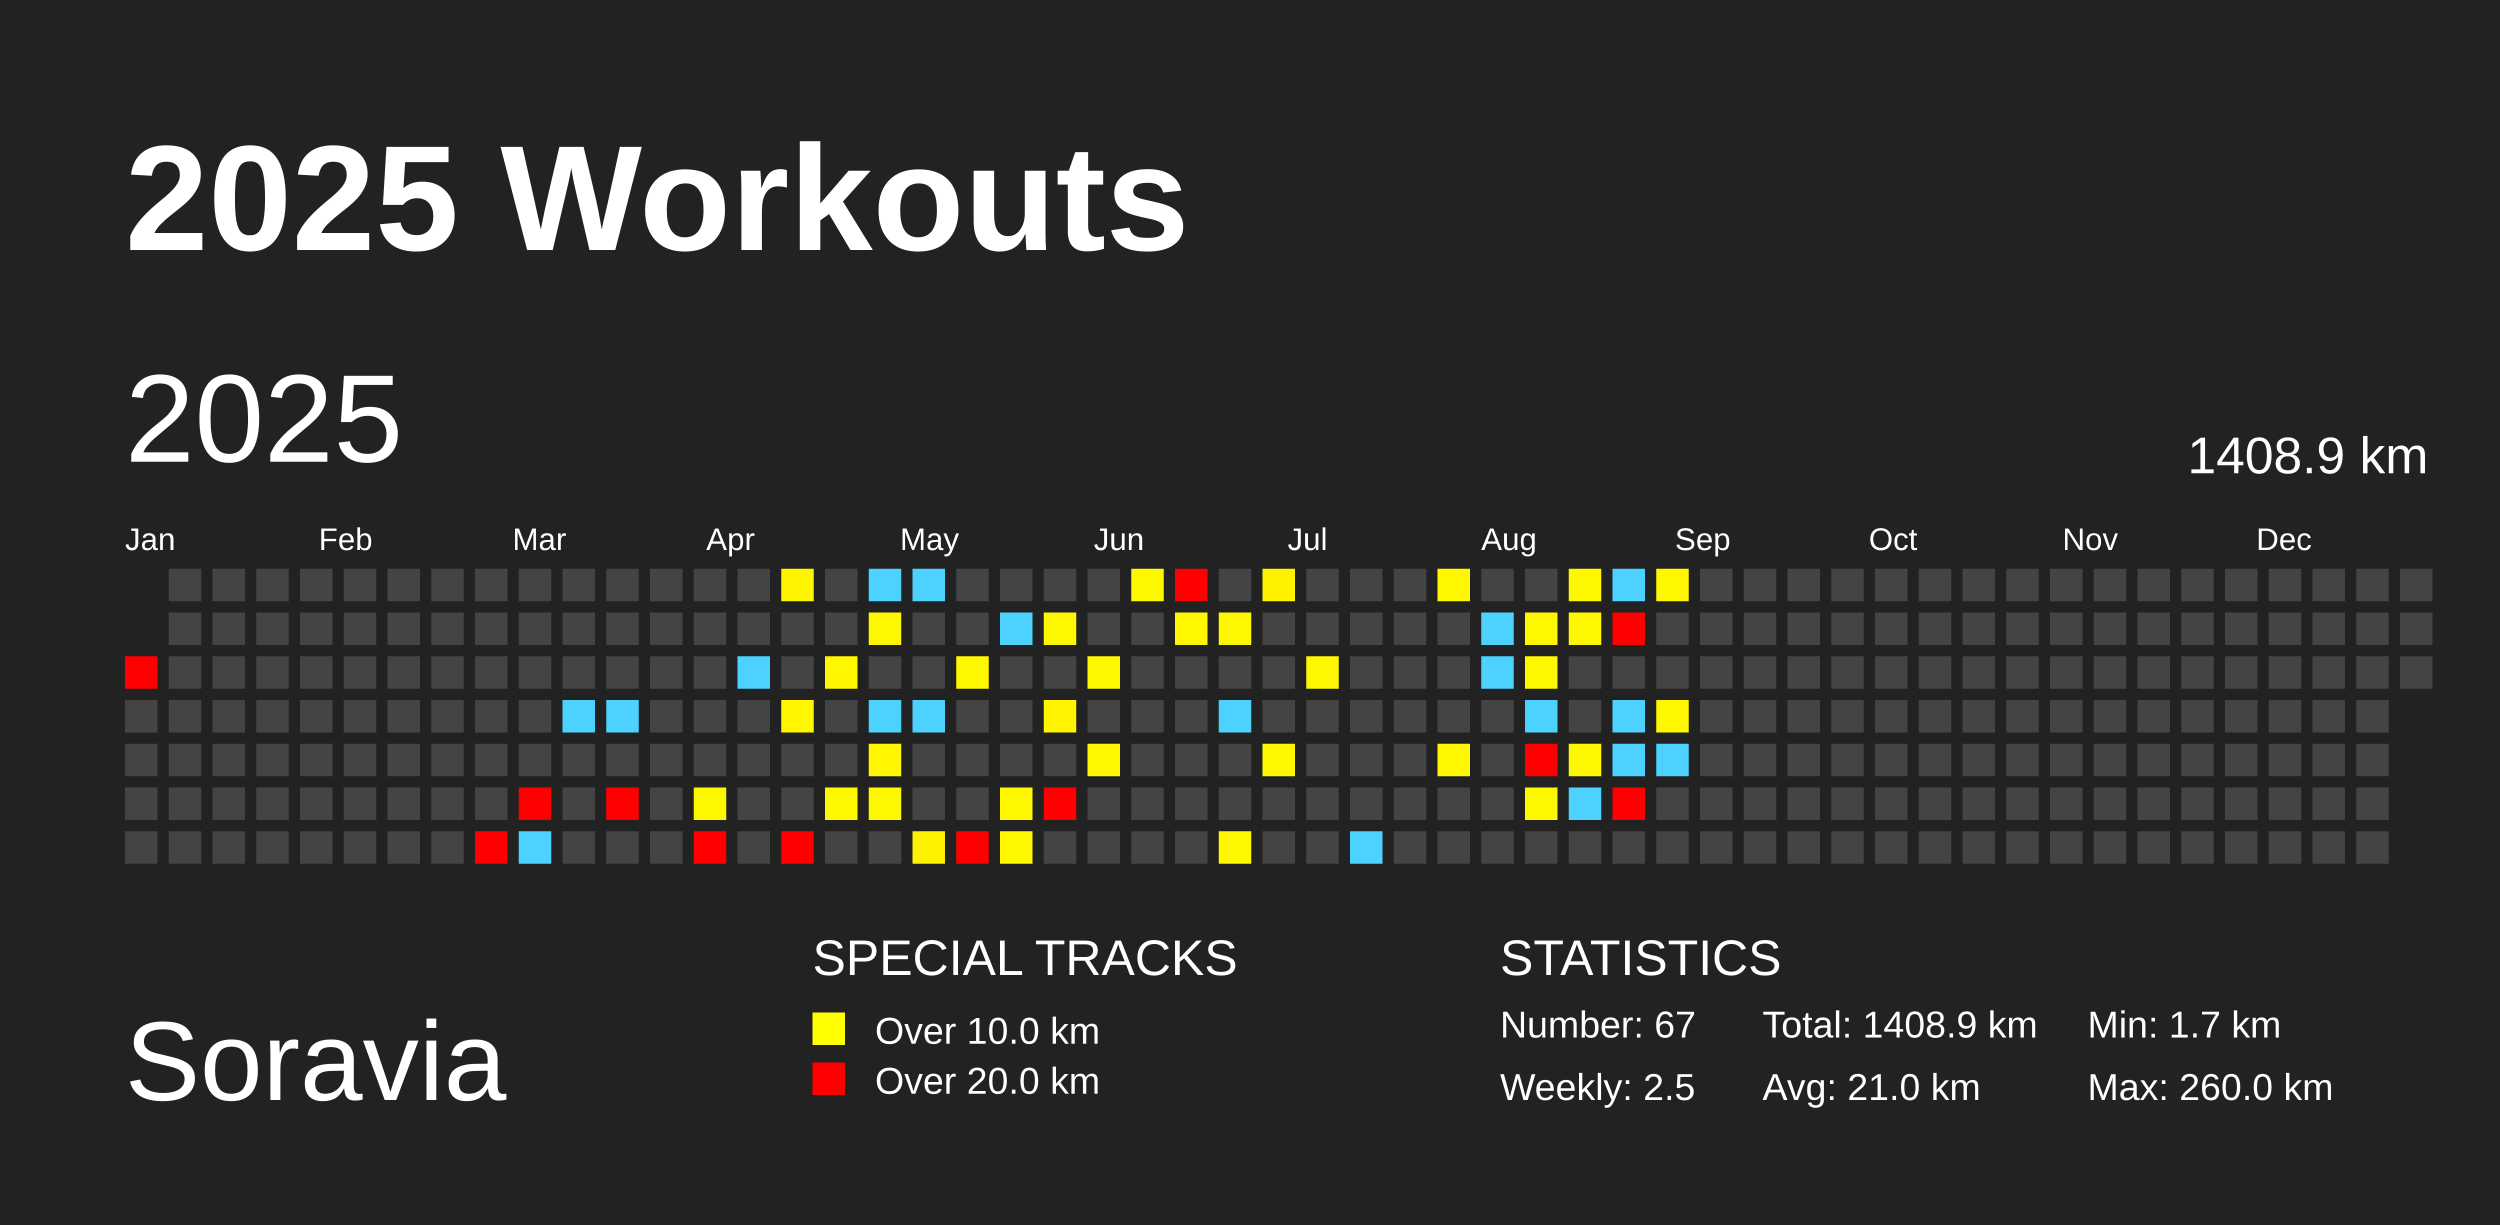
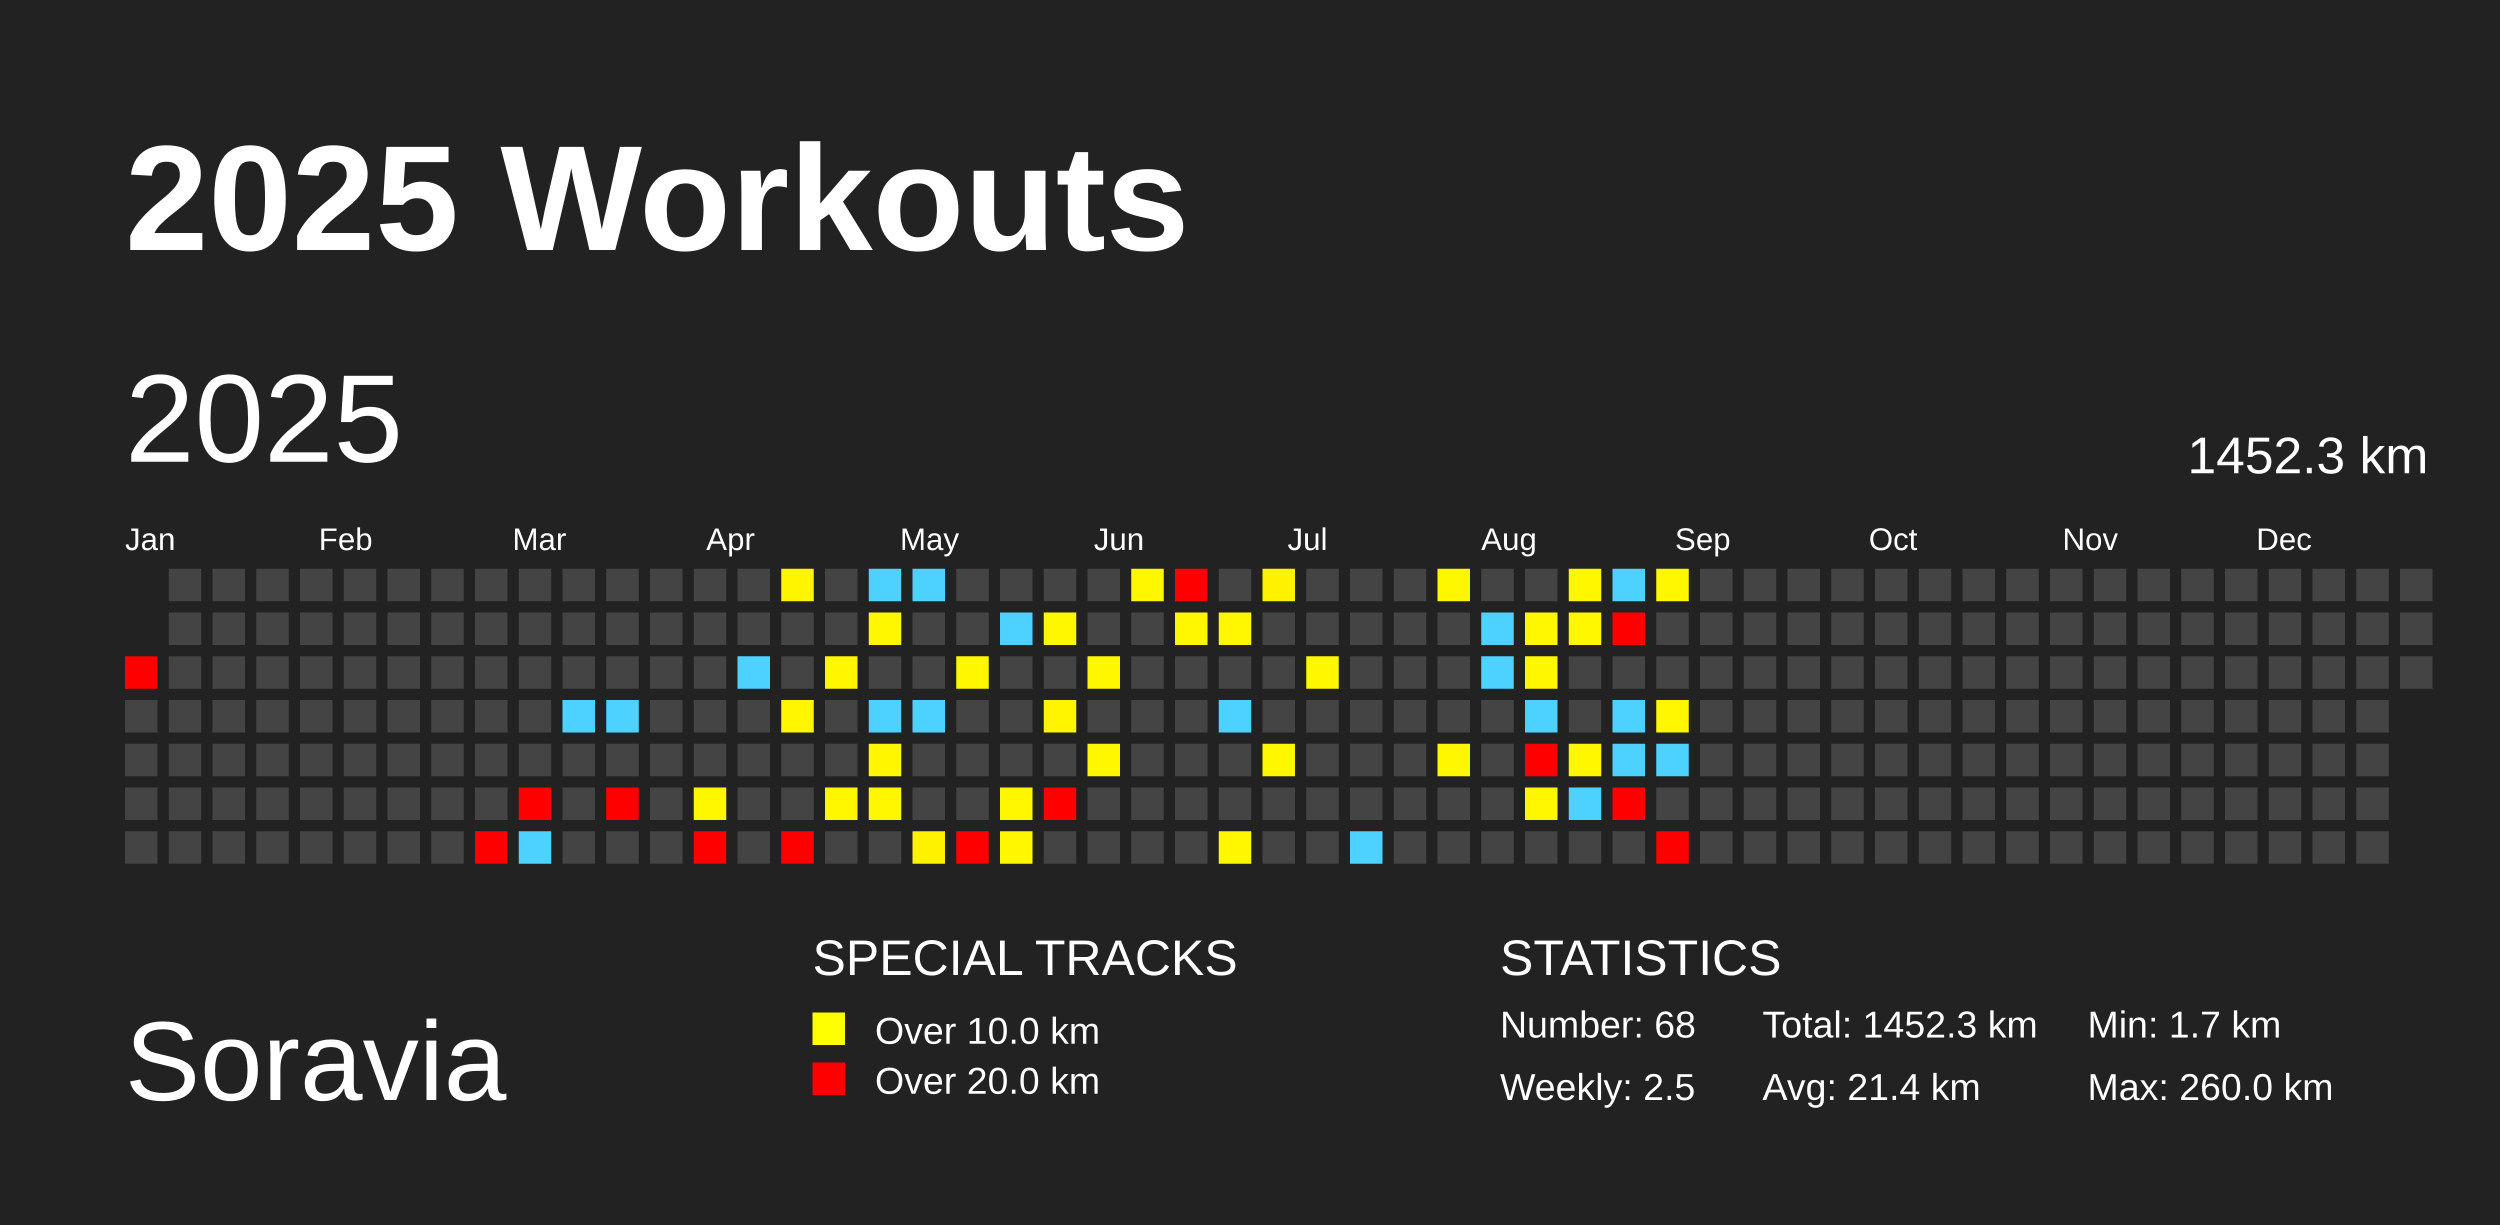
<svg xmlns="http://www.w3.org/2000/svg" baseProfile="full" height="98mm" version="1.1" viewBox="0,0,200,98" width="200mm">
  <defs />
  <rect fill="#222222" height="98" width="200" x="0" y="0" />
  <text fill="#FFFFFF" style="font-size:12px; font-family:Arial; font-weight:bold;" x="10" y="20">2025 Workouts</text>
  <text fill="#FFFFFF" style="font-size:9px; font-family:Arial" x="10" y="88">Soravia</text>
  <text fill="#FFFFFF" style="font-size:4px; font-family:Arial" x="65" y="78">SPECIAL TRACKS</text>
  <rect fill="yellow" height="2.6" width="2.6" x="65" y="81" />
  <text fill="#FFFFFF" style="font-size:3px; font-family:Arial" x="70" y="83.5">Over 10.0 km</text>
  <rect fill="red" height="2.6" width="2.6" x="65" y="85" />
  <text fill="#FFFFFF" style="font-size:3px; font-family:Arial" x="70" y="87.5">Over 20.0 km</text>
  <text fill="#FFFFFF" style="font-size:4px; font-family:Arial" x="120" y="78">STATISTICS</text>
-   <text fill="#FFFFFF" style="font-size:3px; font-family:Arial" x="120" y="83">Number: 67</text>
+   <text fill="#FFFFFF" style="font-size:3px; font-family:Arial" x="120" y="83">Number: 68</text>
  <text fill="#FFFFFF" style="font-size:3px; font-family:Arial" x="120" y="88">Weekly: 2.5</text>
-   <text fill="#FFFFFF" style="font-size:3px; font-family:Arial" x="141" y="83">Total: 1408.9 km</text>
-   <text fill="#FFFFFF" style="font-size:3px; font-family:Arial" x="141" y="88">Avg: 21.0 km</text>
+   <text fill="#FFFFFF" style="font-size:3px; font-family:Arial" x="141" y="83">Total: 1452.3 km</text>
+   <text fill="#FFFFFF" style="font-size:3px; font-family:Arial" x="141" y="88">Avg: 21.4 km</text>
  <text fill="#FFFFFF" style="font-size:3px; font-family:Arial" x="167" y="83">Min: 1.7 km</text>
  <text fill="#FFFFFF" style="font-size:3px; font-family:Arial" x="167" y="88">Max: 260.0 km</text>
  <text dominant-baseline="hanging" fill="#FFFFFF" style="font-size:10.0px; font-family:Arial;" x="10" y="30">2025</text>
-   <text dominant-baseline="hanging" fill="#FFFFFF" style="font-size:4.125px; font-family:Arial;" x="175" y="35">1408.9 km</text>
+   <text dominant-baseline="hanging" fill="#FFFFFF" style="font-size:4.125px; font-family:Arial;" x="175" y="35">1452.3 km</text>
  <text fill="#FFFFFF" style="font-size:2.5px; font-family:Arial" x="10.0" y="44">Jan</text>
  <text fill="#FFFFFF" style="font-size:2.5px; font-family:Arial" x="25.5" y="44">Feb</text>
  <text fill="#FFFFFF" style="font-size:2.5px; font-family:Arial" x="41.0" y="44">Mar</text>
  <text fill="#FFFFFF" style="font-size:2.5px; font-family:Arial" x="56.5" y="44">Apr</text>
  <text fill="#FFFFFF" style="font-size:2.5px; font-family:Arial" x="72.0" y="44">May</text>
  <text fill="#FFFFFF" style="font-size:2.5px; font-family:Arial" x="87.5" y="44">Jun</text>
  <text fill="#FFFFFF" style="font-size:2.5px; font-family:Arial" x="103.0" y="44">Jul</text>
  <text fill="#FFFFFF" style="font-size:2.5px; font-family:Arial" x="118.5" y="44">Aug</text>
  <text fill="#FFFFFF" style="font-size:2.5px; font-family:Arial" x="134.0" y="44">Sep</text>
  <text fill="#FFFFFF" style="font-size:2.5px; font-family:Arial" x="149.5" y="44">Oct</text>
  <text fill="#FFFFFF" style="font-size:2.5px; font-family:Arial" x="165.0" y="44">Nov</text>
  <text fill="#FFFFFF" style="font-size:2.5px; font-family:Arial" x="180.5" y="44">Dec</text>
  <rect fill="red" height="2.6" width="2.6" x="10.0" y="52.5" />
  <rect fill="#444444" height="2.6" width="2.6" x="10.0" y="56.0" />
  <rect fill="#444444" height="2.6" width="2.6" x="10.0" y="59.5" />
  <rect fill="#444444" height="2.6" width="2.6" x="10.0" y="63.0" />
  <rect fill="#444444" height="2.6" width="2.6" x="10.0" y="66.5" />
  <rect fill="#444444" height="2.6" width="2.6" x="13.5" y="45.5" />
  <rect fill="#444444" height="2.6" width="2.6" x="13.5" y="49.0" />
  <rect fill="#444444" height="2.6" width="2.6" x="13.5" y="52.5" />
  <rect fill="#444444" height="2.6" width="2.6" x="13.5" y="56.0" />
  <rect fill="#444444" height="2.6" width="2.6" x="13.5" y="59.5" />
  <rect fill="#444444" height="2.6" width="2.6" x="13.5" y="63.0" />
  <rect fill="#444444" height="2.6" width="2.6" x="13.5" y="66.5" />
  <rect fill="#444444" height="2.6" width="2.6" x="17.0" y="45.5" />
  <rect fill="#444444" height="2.6" width="2.6" x="17.0" y="49.0" />
  <rect fill="#444444" height="2.6" width="2.6" x="17.0" y="52.5" />
  <rect fill="#444444" height="2.6" width="2.6" x="17.0" y="56.0" />
  <rect fill="#444444" height="2.6" width="2.6" x="17.0" y="59.5" />
  <rect fill="#444444" height="2.6" width="2.6" x="17.0" y="63.0" />
  <rect fill="#444444" height="2.6" width="2.6" x="17.0" y="66.5" />
  <rect fill="#444444" height="2.6" width="2.6" x="20.5" y="45.5" />
  <rect fill="#444444" height="2.6" width="2.6" x="20.5" y="49.0" />
  <rect fill="#444444" height="2.6" width="2.6" x="20.5" y="52.5" />
  <rect fill="#444444" height="2.6" width="2.6" x="20.5" y="56.0" />
  <rect fill="#444444" height="2.6" width="2.6" x="20.5" y="59.5" />
  <rect fill="#444444" height="2.6" width="2.6" x="20.5" y="63.0" />
  <rect fill="#444444" height="2.6" width="2.6" x="20.5" y="66.5" />
  <rect fill="#444444" height="2.6" width="2.6" x="24.0" y="45.5" />
  <rect fill="#444444" height="2.6" width="2.6" x="24.0" y="49.0" />
  <rect fill="#444444" height="2.6" width="2.6" x="24.0" y="52.5" />
  <rect fill="#444444" height="2.6" width="2.6" x="24.0" y="56.0" />
  <rect fill="#444444" height="2.6" width="2.6" x="24.0" y="59.5" />
  <rect fill="#444444" height="2.6" width="2.6" x="24.0" y="63.0" />
  <rect fill="#444444" height="2.6" width="2.6" x="24.0" y="66.5" />
  <rect fill="#444444" height="2.6" width="2.6" x="27.5" y="45.5" />
  <rect fill="#444444" height="2.6" width="2.6" x="27.5" y="49.0" />
  <rect fill="#444444" height="2.6" width="2.6" x="27.5" y="52.5" />
  <rect fill="#444444" height="2.6" width="2.6" x="27.5" y="56.0" />
  <rect fill="#444444" height="2.6" width="2.6" x="27.5" y="59.5" />
  <rect fill="#444444" height="2.6" width="2.6" x="27.5" y="63.0" />
  <rect fill="#444444" height="2.6" width="2.6" x="27.5" y="66.5" />
  <rect fill="#444444" height="2.6" width="2.6" x="31.0" y="45.5" />
  <rect fill="#444444" height="2.6" width="2.6" x="31.0" y="49.0" />
  <rect fill="#444444" height="2.6" width="2.6" x="31.0" y="52.5" />
  <rect fill="#444444" height="2.6" width="2.6" x="31.0" y="56.0" />
  <rect fill="#444444" height="2.6" width="2.6" x="31.0" y="59.5" />
  <rect fill="#444444" height="2.6" width="2.6" x="31.0" y="63.0" />
  <rect fill="#444444" height="2.6" width="2.6" x="31.0" y="66.5" />
  <rect fill="#444444" height="2.6" width="2.6" x="34.5" y="45.5" />
  <rect fill="#444444" height="2.6" width="2.6" x="34.5" y="49.0" />
  <rect fill="#444444" height="2.6" width="2.6" x="34.5" y="52.5" />
  <rect fill="#444444" height="2.6" width="2.6" x="34.5" y="56.0" />
  <rect fill="#444444" height="2.6" width="2.6" x="34.5" y="59.5" />
  <rect fill="#444444" height="2.6" width="2.6" x="34.5" y="63.0" />
  <rect fill="#444444" height="2.6" width="2.6" x="34.5" y="66.5" />
  <rect fill="#444444" height="2.6" width="2.6" x="38.0" y="45.5" />
  <rect fill="#444444" height="2.6" width="2.6" x="38.0" y="49.0" />
  <rect fill="#444444" height="2.6" width="2.6" x="38.0" y="52.5" />
  <rect fill="#444444" height="2.6" width="2.6" x="38.0" y="56.0" />
  <rect fill="#444444" height="2.6" width="2.6" x="38.0" y="59.5" />
  <rect fill="#444444" height="2.6" width="2.6" x="38.0" y="63.0" />
  <rect fill="red" height="2.6" width="2.6" x="38.0" y="66.5" />
  <rect fill="#444444" height="2.6" width="2.6" x="41.5" y="45.5" />
  <rect fill="#444444" height="2.6" width="2.6" x="41.5" y="49.0" />
  <rect fill="#444444" height="2.6" width="2.6" x="41.5" y="52.5" />
  <rect fill="#444444" height="2.6" width="2.6" x="41.5" y="56.0" />
  <rect fill="#444444" height="2.6" width="2.6" x="41.5" y="59.5" />
  <rect fill="red" height="2.6" width="2.6" x="41.5" y="63.0" />
  <rect fill="#4dd2ff" height="2.6" width="2.6" x="41.5" y="66.5" />
  <rect fill="#444444" height="2.6" width="2.6" x="45.0" y="45.5" />
  <rect fill="#444444" height="2.6" width="2.6" x="45.0" y="49.0" />
  <rect fill="#444444" height="2.6" width="2.6" x="45.0" y="52.5" />
  <rect fill="#4dd2ff" height="2.6" width="2.6" x="45.0" y="56.0" />
  <rect fill="#444444" height="2.6" width="2.6" x="45.0" y="59.5" />
  <rect fill="#444444" height="2.6" width="2.6" x="45.0" y="63.0" />
  <rect fill="#444444" height="2.6" width="2.6" x="45.0" y="66.5" />
  <rect fill="#444444" height="2.6" width="2.6" x="48.5" y="45.5" />
  <rect fill="#444444" height="2.6" width="2.6" x="48.5" y="49.0" />
  <rect fill="#444444" height="2.6" width="2.6" x="48.5" y="52.5" />
  <rect fill="#4dd2ff" height="2.6" width="2.6" x="48.5" y="56.0" />
  <rect fill="#444444" height="2.6" width="2.6" x="48.5" y="59.5" />
  <rect fill="red" height="2.6" width="2.6" x="48.5" y="63.0" />
  <rect fill="#444444" height="2.6" width="2.6" x="48.5" y="66.5" />
  <rect fill="#444444" height="2.6" width="2.6" x="52.0" y="45.5" />
  <rect fill="#444444" height="2.6" width="2.6" x="52.0" y="49.0" />
  <rect fill="#444444" height="2.6" width="2.6" x="52.0" y="52.5" />
  <rect fill="#444444" height="2.6" width="2.6" x="52.0" y="56.0" />
  <rect fill="#444444" height="2.6" width="2.6" x="52.0" y="59.5" />
  <rect fill="#444444" height="2.6" width="2.6" x="52.0" y="63.0" />
  <rect fill="#444444" height="2.6" width="2.6" x="52.0" y="66.5" />
  <rect fill="#444444" height="2.6" width="2.6" x="55.5" y="45.5" />
  <rect fill="#444444" height="2.6" width="2.6" x="55.5" y="49.0" />
  <rect fill="#444444" height="2.6" width="2.6" x="55.5" y="52.5" />
  <rect fill="#444444" height="2.6" width="2.6" x="55.5" y="56.0" />
  <rect fill="#444444" height="2.6" width="2.6" x="55.5" y="59.5" />
  <rect fill="#fff700" height="2.6" width="2.6" x="55.5" y="63.0" />
  <rect fill="red" height="2.6" width="2.6" x="55.5" y="66.5" />
  <rect fill="#444444" height="2.6" width="2.6" x="59.0" y="45.5" />
  <rect fill="#444444" height="2.6" width="2.6" x="59.0" y="49.0" />
  <rect fill="#4dd2ff" height="2.6" width="2.6" x="59.0" y="52.5" />
  <rect fill="#444444" height="2.6" width="2.6" x="59.0" y="56.0" />
  <rect fill="#444444" height="2.6" width="2.6" x="59.0" y="59.5" />
  <rect fill="#444444" height="2.6" width="2.6" x="59.0" y="63.0" />
  <rect fill="#444444" height="2.6" width="2.6" x="59.0" y="66.5" />
  <rect fill="#fff500" height="2.6" width="2.6" x="62.5" y="45.5" />
  <rect fill="#444444" height="2.6" width="2.6" x="62.5" y="49.0" />
  <rect fill="#444444" height="2.6" width="2.6" x="62.5" y="52.5" />
  <rect fill="#fff600" height="2.6" width="2.6" x="62.5" y="56.0" />
  <rect fill="#444444" height="2.6" width="2.6" x="62.5" y="59.5" />
  <rect fill="#444444" height="2.6" width="2.6" x="62.5" y="63.0" />
  <rect fill="red" height="2.6" width="2.6" x="62.5" y="66.5" />
  <rect fill="#444444" height="2.6" width="2.6" x="66.0" y="45.5" />
  <rect fill="#444444" height="2.6" width="2.6" x="66.0" y="49.0" />
  <rect fill="#fff600" height="2.6" width="2.6" x="66.0" y="52.5" />
  <rect fill="#444444" height="2.6" width="2.6" x="66.0" y="56.0" />
  <rect fill="#444444" height="2.6" width="2.6" x="66.0" y="59.5" />
  <rect fill="#fff700" height="2.6" width="2.6" x="66.0" y="63.0" />
  <rect fill="#444444" height="2.6" width="2.6" x="66.0" y="66.5" />
  <rect fill="#4dd2ff" height="2.6" width="2.6" x="69.5" y="45.5" />
  <rect fill="#fff700" height="2.6" width="2.6" x="69.5" y="49.0" />
  <rect fill="#444444" height="2.6" width="2.6" x="69.5" y="52.5" />
  <rect fill="#4dd2ff" height="2.6" width="2.6" x="69.5" y="56.0" />
  <rect fill="#fff600" height="2.6" width="2.6" x="69.5" y="59.5" />
  <rect fill="#fff700" height="2.6" width="2.6" x="69.5" y="63.0" />
  <rect fill="#444444" height="2.6" width="2.6" x="69.5" y="66.5" />
  <rect fill="#4dd2ff" height="2.6" width="2.6" x="73.0" y="45.5" />
  <rect fill="#444444" height="2.6" width="2.6" x="73.0" y="49.0" />
  <rect fill="#444444" height="2.6" width="2.6" x="73.0" y="52.5" />
  <rect fill="#4dd2ff" height="2.6" width="2.6" x="73.0" y="56.0" />
  <rect fill="#444444" height="2.6" width="2.6" x="73.0" y="59.5" />
  <rect fill="#444444" height="2.6" width="2.6" x="73.0" y="63.0" />
  <rect fill="#fff200" height="2.6" width="2.6" x="73.0" y="66.5" />
  <rect fill="#444444" height="2.6" width="2.6" x="76.5" y="45.5" />
  <rect fill="#444444" height="2.6" width="2.6" x="76.5" y="49.0" />
  <rect fill="#fff700" height="2.6" width="2.6" x="76.5" y="52.5" />
  <rect fill="#444444" height="2.6" width="2.6" x="76.5" y="56.0" />
  <rect fill="#444444" height="2.6" width="2.6" x="76.5" y="59.5" />
  <rect fill="#444444" height="2.6" width="2.6" x="76.5" y="63.0" />
  <rect fill="red" height="2.6" width="2.6" x="76.5" y="66.5" />
  <rect fill="#444444" height="2.6" width="2.6" x="80.0" y="45.5" />
  <rect fill="#4dd2ff" height="2.6" width="2.6" x="80.0" y="49.0" />
  <rect fill="#444444" height="2.6" width="2.6" x="80.0" y="52.5" />
  <rect fill="#444444" height="2.6" width="2.6" x="80.0" y="56.0" />
  <rect fill="#444444" height="2.6" width="2.6" x="80.0" y="59.5" />
  <rect fill="#fff700" height="2.6" width="2.6" x="80.0" y="63.0" />
  <rect fill="#fff700" height="2.6" width="2.6" x="80.0" y="66.5" />
  <rect fill="#444444" height="2.6" width="2.6" x="83.5" y="45.5" />
  <rect fill="#fff700" height="2.6" width="2.6" x="83.5" y="49.0" />
  <rect fill="#444444" height="2.6" width="2.6" x="83.5" y="52.5" />
  <rect fill="#fff500" height="2.6" width="2.6" x="83.5" y="56.0" />
  <rect fill="#444444" height="2.6" width="2.6" x="83.5" y="59.5" />
  <rect fill="red" height="2.6" width="2.6" x="83.5" y="63.0" />
  <rect fill="#444444" height="2.6" width="2.6" x="83.5" y="66.5" />
  <rect fill="#444444" height="2.6" width="2.6" x="87.0" y="45.5" />
  <rect fill="#444444" height="2.6" width="2.6" x="87.0" y="49.0" />
  <rect fill="#fff700" height="2.6" width="2.6" x="87.0" y="52.5" />
  <rect fill="#444444" height="2.6" width="2.6" x="87.0" y="56.0" />
  <rect fill="#fff700" height="2.6" width="2.6" x="87.0" y="59.5" />
  <rect fill="#444444" height="2.6" width="2.6" x="87.0" y="63.0" />
  <rect fill="#444444" height="2.6" width="2.6" x="87.0" y="66.5" />
  <rect fill="#fff700" height="2.6" width="2.6" x="90.5" y="45.5" />
  <rect fill="#444444" height="2.6" width="2.6" x="90.5" y="49.0" />
  <rect fill="#444444" height="2.6" width="2.6" x="90.5" y="52.5" />
  <rect fill="#444444" height="2.6" width="2.6" x="90.5" y="56.0" />
  <rect fill="#444444" height="2.6" width="2.6" x="90.5" y="59.5" />
  <rect fill="#444444" height="2.6" width="2.6" x="90.5" y="63.0" />
  <rect fill="#444444" height="2.6" width="2.6" x="90.5" y="66.5" />
  <rect fill="red" height="2.6" width="2.6" x="94.0" y="45.5" />
  <rect fill="#fff700" height="2.6" width="2.6" x="94.0" y="49.0" />
  <rect fill="#444444" height="2.6" width="2.6" x="94.0" y="52.5" />
  <rect fill="#444444" height="2.6" width="2.6" x="94.0" y="56.0" />
  <rect fill="#444444" height="2.6" width="2.6" x="94.0" y="59.5" />
  <rect fill="#444444" height="2.6" width="2.6" x="94.0" y="63.0" />
  <rect fill="#444444" height="2.6" width="2.6" x="94.0" y="66.5" />
  <rect fill="#444444" height="2.6" width="2.6" x="97.5" y="45.5" />
  <rect fill="#fff700" height="2.6" width="2.6" x="97.5" y="49.0" />
  <rect fill="#444444" height="2.6" width="2.6" x="97.5" y="52.5" />
  <rect fill="#4dd2ff" height="2.6" width="2.6" x="97.5" y="56.0" />
  <rect fill="#444444" height="2.6" width="2.6" x="97.5" y="59.5" />
  <rect fill="#444444" height="2.6" width="2.6" x="97.5" y="63.0" />
  <rect fill="#fff700" height="2.6" width="2.6" x="97.5" y="66.5" />
  <rect fill="#fff200" height="2.6" width="2.6" x="101.0" y="45.5" />
  <rect fill="#444444" height="2.6" width="2.6" x="101.0" y="49.0" />
  <rect fill="#444444" height="2.6" width="2.6" x="101.0" y="52.5" />
  <rect fill="#444444" height="2.6" width="2.6" x="101.0" y="56.0" />
  <rect fill="#fff700" height="2.6" width="2.6" x="101.0" y="59.5" />
  <rect fill="#444444" height="2.6" width="2.6" x="101.0" y="63.0" />
  <rect fill="#444444" height="2.6" width="2.6" x="101.0" y="66.5" />
  <rect fill="#444444" height="2.6" width="2.6" x="104.5" y="45.5" />
  <rect fill="#444444" height="2.6" width="2.6" x="104.5" y="49.0" />
  <rect fill="#fff700" height="2.6" width="2.6" x="104.5" y="52.5" />
  <rect fill="#444444" height="2.6" width="2.6" x="104.5" y="56.0" />
  <rect fill="#444444" height="2.6" width="2.6" x="104.5" y="59.5" />
  <rect fill="#444444" height="2.6" width="2.6" x="104.5" y="63.0" />
  <rect fill="#444444" height="2.6" width="2.6" x="104.5" y="66.5" />
  <rect fill="#444444" height="2.6" width="2.6" x="108.0" y="45.5" />
  <rect fill="#444444" height="2.6" width="2.6" x="108.0" y="49.0" />
  <rect fill="#444444" height="2.6" width="2.6" x="108.0" y="52.5" />
  <rect fill="#444444" height="2.6" width="2.6" x="108.0" y="56.0" />
  <rect fill="#444444" height="2.6" width="2.6" x="108.0" y="59.5" />
  <rect fill="#444444" height="2.6" width="2.6" x="108.0" y="63.0" />
  <rect fill="#4dd2ff" height="2.6" width="2.6" x="108.0" y="66.5" />
  <rect fill="#444444" height="2.6" width="2.6" x="111.5" y="45.5" />
  <rect fill="#444444" height="2.6" width="2.6" x="111.5" y="49.0" />
  <rect fill="#444444" height="2.6" width="2.6" x="111.5" y="52.5" />
  <rect fill="#444444" height="2.6" width="2.6" x="111.5" y="56.0" />
  <rect fill="#444444" height="2.6" width="2.6" x="111.5" y="59.5" />
  <rect fill="#444444" height="2.6" width="2.6" x="111.5" y="63.0" />
  <rect fill="#444444" height="2.6" width="2.6" x="111.5" y="66.5" />
  <rect fill="#fff700" height="2.6" width="2.6" x="115.0" y="45.5" />
  <rect fill="#444444" height="2.6" width="2.6" x="115.0" y="49.0" />
  <rect fill="#444444" height="2.6" width="2.6" x="115.0" y="52.5" />
  <rect fill="#444444" height="2.6" width="2.6" x="115.0" y="56.0" />
  <rect fill="#fff700" height="2.6" width="2.6" x="115.0" y="59.5" />
  <rect fill="#444444" height="2.6" width="2.6" x="115.0" y="63.0" />
  <rect fill="#444444" height="2.6" width="2.6" x="115.0" y="66.5" />
  <rect fill="#444444" height="2.6" width="2.6" x="118.5" y="45.5" />
  <rect fill="#4dd2ff" height="2.6" width="2.6" x="118.5" y="49.0" />
  <rect fill="#4dd2ff" height="2.6" width="2.6" x="118.5" y="52.5" />
  <rect fill="#444444" height="2.6" width="2.6" x="118.5" y="56.0" />
  <rect fill="#444444" height="2.6" width="2.6" x="118.5" y="59.5" />
  <rect fill="#444444" height="2.6" width="2.6" x="118.5" y="63.0" />
  <rect fill="#444444" height="2.6" width="2.6" x="118.5" y="66.5" />
  <rect fill="#444444" height="2.6" width="2.6" x="122.0" y="45.5" />
  <rect fill="#fff700" height="2.6" width="2.6" x="122.0" y="49.0" />
  <rect fill="#fff700" height="2.6" width="2.6" x="122.0" y="52.5" />
  <rect fill="#4dd2ff" height="2.6" width="2.6" x="122.0" y="56.0" />
  <rect fill="red" height="2.6" width="2.6" x="122.0" y="59.5" />
  <rect fill="#fff700" height="2.6" width="2.6" x="122.0" y="63.0" />
  <rect fill="#444444" height="2.6" width="2.6" x="122.0" y="66.5" />
  <rect fill="#fff700" height="2.6" width="2.6" x="125.5" y="45.5" />
  <rect fill="#fff700" height="2.6" width="2.6" x="125.5" y="49.0" />
  <rect fill="#444444" height="2.6" width="2.6" x="125.5" y="52.5" />
  <rect fill="#444444" height="2.6" width="2.6" x="125.5" y="56.0" />
  <rect fill="#fff700" height="2.6" width="2.6" x="125.5" y="59.5" />
  <rect fill="#4dd2ff" height="2.6" width="2.6" x="125.5" y="63.0" />
  <rect fill="#444444" height="2.6" width="2.6" x="125.5" y="66.5" />
  <rect fill="#4dd2ff" height="2.6" width="2.6" x="129.0" y="45.5" />
  <rect fill="red" height="2.6" width="2.6" x="129.0" y="49.0" />
  <rect fill="#444444" height="2.6" width="2.6" x="129.0" y="52.5" />
  <rect fill="#4dd2ff" height="2.6" width="2.6" x="129.0" y="56.0" />
  <rect fill="#4dd2ff" height="2.6" width="2.6" x="129.0" y="59.5" />
  <rect fill="red" height="2.6" width="2.6" x="129.0" y="63.0" />
  <rect fill="#444444" height="2.6" width="2.6" x="129.0" y="66.5" />
  <rect fill="#fff700" height="2.6" width="2.6" x="132.5" y="45.5" />
  <rect fill="#444444" height="2.6" width="2.6" x="132.5" y="49.0" />
  <rect fill="#444444" height="2.6" width="2.6" x="132.5" y="52.5" />
  <rect fill="#fff700" height="2.6" width="2.6" x="132.5" y="56.0" />
  <rect fill="#4dd2ff" height="2.6" width="2.6" x="132.5" y="59.5" />
  <rect fill="#444444" height="2.6" width="2.6" x="132.5" y="63.0" />
-   <rect fill="#444444" height="2.6" width="2.6" x="132.5" y="66.5" />
+   <rect fill="red" height="2.6" width="2.6" x="132.5" y="66.5" />
  <rect fill="#444444" height="2.6" width="2.6" x="136.0" y="45.5" />
  <rect fill="#444444" height="2.6" width="2.6" x="136.0" y="49.0" />
  <rect fill="#444444" height="2.6" width="2.6" x="136.0" y="52.5" />
  <rect fill="#444444" height="2.6" width="2.6" x="136.0" y="56.0" />
  <rect fill="#444444" height="2.6" width="2.6" x="136.0" y="59.5" />
  <rect fill="#444444" height="2.6" width="2.6" x="136.0" y="63.0" />
  <rect fill="#444444" height="2.6" width="2.6" x="136.0" y="66.5" />
  <rect fill="#444444" height="2.6" width="2.6" x="139.5" y="45.5" />
  <rect fill="#444444" height="2.6" width="2.6" x="139.5" y="49.0" />
  <rect fill="#444444" height="2.6" width="2.6" x="139.5" y="52.5" />
  <rect fill="#444444" height="2.6" width="2.6" x="139.5" y="56.0" />
  <rect fill="#444444" height="2.6" width="2.6" x="139.5" y="59.5" />
  <rect fill="#444444" height="2.6" width="2.6" x="139.5" y="63.0" />
  <rect fill="#444444" height="2.6" width="2.6" x="139.5" y="66.5" />
  <rect fill="#444444" height="2.6" width="2.6" x="143.0" y="45.5" />
  <rect fill="#444444" height="2.6" width="2.6" x="143.0" y="49.0" />
  <rect fill="#444444" height="2.6" width="2.6" x="143.0" y="52.5" />
  <rect fill="#444444" height="2.6" width="2.6" x="143.0" y="56.0" />
  <rect fill="#444444" height="2.6" width="2.6" x="143.0" y="59.5" />
  <rect fill="#444444" height="2.6" width="2.6" x="143.0" y="63.0" />
  <rect fill="#444444" height="2.6" width="2.6" x="143.0" y="66.5" />
  <rect fill="#444444" height="2.6" width="2.6" x="146.5" y="45.5" />
  <rect fill="#444444" height="2.6" width="2.6" x="146.5" y="49.0" />
  <rect fill="#444444" height="2.6" width="2.6" x="146.5" y="52.5" />
  <rect fill="#444444" height="2.6" width="2.6" x="146.5" y="56.0" />
  <rect fill="#444444" height="2.6" width="2.6" x="146.5" y="59.5" />
  <rect fill="#444444" height="2.6" width="2.6" x="146.5" y="63.0" />
  <rect fill="#444444" height="2.6" width="2.6" x="146.5" y="66.5" />
  <rect fill="#444444" height="2.6" width="2.6" x="150.0" y="45.5" />
  <rect fill="#444444" height="2.6" width="2.6" x="150.0" y="49.0" />
  <rect fill="#444444" height="2.6" width="2.6" x="150.0" y="52.5" />
  <rect fill="#444444" height="2.6" width="2.6" x="150.0" y="56.0" />
  <rect fill="#444444" height="2.6" width="2.6" x="150.0" y="59.5" />
  <rect fill="#444444" height="2.6" width="2.6" x="150.0" y="63.0" />
  <rect fill="#444444" height="2.6" width="2.6" x="150.0" y="66.5" />
  <rect fill="#444444" height="2.6" width="2.6" x="153.5" y="45.5" />
  <rect fill="#444444" height="2.6" width="2.6" x="153.5" y="49.0" />
  <rect fill="#444444" height="2.6" width="2.6" x="153.5" y="52.5" />
  <rect fill="#444444" height="2.6" width="2.6" x="153.5" y="56.0" />
  <rect fill="#444444" height="2.6" width="2.6" x="153.5" y="59.5" />
  <rect fill="#444444" height="2.6" width="2.6" x="153.5" y="63.0" />
  <rect fill="#444444" height="2.6" width="2.6" x="153.5" y="66.5" />
  <rect fill="#444444" height="2.6" width="2.6" x="157.0" y="45.5" />
  <rect fill="#444444" height="2.6" width="2.6" x="157.0" y="49.0" />
  <rect fill="#444444" height="2.6" width="2.6" x="157.0" y="52.5" />
  <rect fill="#444444" height="2.6" width="2.6" x="157.0" y="56.0" />
  <rect fill="#444444" height="2.6" width="2.6" x="157.0" y="59.5" />
  <rect fill="#444444" height="2.6" width="2.6" x="157.0" y="63.0" />
  <rect fill="#444444" height="2.6" width="2.6" x="157.0" y="66.5" />
  <rect fill="#444444" height="2.6" width="2.6" x="160.5" y="45.5" />
  <rect fill="#444444" height="2.6" width="2.6" x="160.5" y="49.0" />
  <rect fill="#444444" height="2.6" width="2.6" x="160.5" y="52.5" />
  <rect fill="#444444" height="2.6" width="2.6" x="160.5" y="56.0" />
  <rect fill="#444444" height="2.6" width="2.6" x="160.5" y="59.5" />
  <rect fill="#444444" height="2.6" width="2.6" x="160.5" y="63.0" />
  <rect fill="#444444" height="2.6" width="2.6" x="160.5" y="66.5" />
  <rect fill="#444444" height="2.6" width="2.6" x="164.0" y="45.5" />
  <rect fill="#444444" height="2.6" width="2.6" x="164.0" y="49.0" />
  <rect fill="#444444" height="2.6" width="2.6" x="164.0" y="52.5" />
  <rect fill="#444444" height="2.6" width="2.6" x="164.0" y="56.0" />
  <rect fill="#444444" height="2.6" width="2.6" x="164.0" y="59.5" />
  <rect fill="#444444" height="2.6" width="2.6" x="164.0" y="63.0" />
  <rect fill="#444444" height="2.6" width="2.6" x="164.0" y="66.5" />
  <rect fill="#444444" height="2.6" width="2.6" x="167.5" y="45.5" />
  <rect fill="#444444" height="2.6" width="2.6" x="167.5" y="49.0" />
  <rect fill="#444444" height="2.6" width="2.6" x="167.5" y="52.5" />
  <rect fill="#444444" height="2.6" width="2.6" x="167.5" y="56.0" />
  <rect fill="#444444" height="2.6" width="2.6" x="167.5" y="59.5" />
  <rect fill="#444444" height="2.6" width="2.6" x="167.5" y="63.0" />
  <rect fill="#444444" height="2.6" width="2.6" x="167.5" y="66.5" />
  <rect fill="#444444" height="2.6" width="2.6" x="171.0" y="45.5" />
  <rect fill="#444444" height="2.6" width="2.6" x="171.0" y="49.0" />
  <rect fill="#444444" height="2.6" width="2.6" x="171.0" y="52.5" />
  <rect fill="#444444" height="2.6" width="2.6" x="171.0" y="56.0" />
  <rect fill="#444444" height="2.6" width="2.6" x="171.0" y="59.5" />
  <rect fill="#444444" height="2.6" width="2.6" x="171.0" y="63.0" />
  <rect fill="#444444" height="2.6" width="2.6" x="171.0" y="66.5" />
  <rect fill="#444444" height="2.6" width="2.6" x="174.5" y="45.5" />
  <rect fill="#444444" height="2.6" width="2.6" x="174.5" y="49.0" />
  <rect fill="#444444" height="2.6" width="2.6" x="174.5" y="52.5" />
  <rect fill="#444444" height="2.6" width="2.6" x="174.5" y="56.0" />
  <rect fill="#444444" height="2.6" width="2.6" x="174.5" y="59.5" />
  <rect fill="#444444" height="2.6" width="2.6" x="174.5" y="63.0" />
  <rect fill="#444444" height="2.6" width="2.6" x="174.5" y="66.5" />
  <rect fill="#444444" height="2.6" width="2.6" x="178.0" y="45.5" />
  <rect fill="#444444" height="2.6" width="2.6" x="178.0" y="49.0" />
  <rect fill="#444444" height="2.6" width="2.6" x="178.0" y="52.5" />
  <rect fill="#444444" height="2.6" width="2.6" x="178.0" y="56.0" />
  <rect fill="#444444" height="2.6" width="2.6" x="178.0" y="59.5" />
  <rect fill="#444444" height="2.6" width="2.6" x="178.0" y="63.0" />
  <rect fill="#444444" height="2.6" width="2.6" x="178.0" y="66.5" />
  <rect fill="#444444" height="2.6" width="2.6" x="181.5" y="45.5" />
  <rect fill="#444444" height="2.6" width="2.6" x="181.5" y="49.0" />
  <rect fill="#444444" height="2.6" width="2.6" x="181.5" y="52.5" />
  <rect fill="#444444" height="2.6" width="2.6" x="181.5" y="56.0" />
  <rect fill="#444444" height="2.6" width="2.6" x="181.5" y="59.5" />
  <rect fill="#444444" height="2.6" width="2.6" x="181.5" y="63.0" />
  <rect fill="#444444" height="2.6" width="2.6" x="181.5" y="66.5" />
  <rect fill="#444444" height="2.6" width="2.6" x="185.0" y="45.5" />
  <rect fill="#444444" height="2.6" width="2.6" x="185.0" y="49.0" />
  <rect fill="#444444" height="2.6" width="2.6" x="185.0" y="52.5" />
  <rect fill="#444444" height="2.6" width="2.6" x="185.0" y="56.0" />
  <rect fill="#444444" height="2.6" width="2.6" x="185.0" y="59.5" />
  <rect fill="#444444" height="2.6" width="2.6" x="185.0" y="63.0" />
  <rect fill="#444444" height="2.6" width="2.6" x="185.0" y="66.5" />
  <rect fill="#444444" height="2.6" width="2.6" x="188.5" y="45.5" />
  <rect fill="#444444" height="2.6" width="2.6" x="188.5" y="49.0" />
  <rect fill="#444444" height="2.6" width="2.6" x="188.5" y="52.5" />
  <rect fill="#444444" height="2.6" width="2.6" x="188.5" y="56.0" />
  <rect fill="#444444" height="2.6" width="2.6" x="188.5" y="59.5" />
  <rect fill="#444444" height="2.6" width="2.6" x="188.5" y="63.0" />
  <rect fill="#444444" height="2.6" width="2.6" x="188.5" y="66.5" />
  <rect fill="#444444" height="2.6" width="2.6" x="192.0" y="45.5" />
  <rect fill="#444444" height="2.6" width="2.6" x="192.0" y="49.0" />
  <rect fill="#444444" height="2.6" width="2.6" x="192.0" y="52.5" />
</svg>
